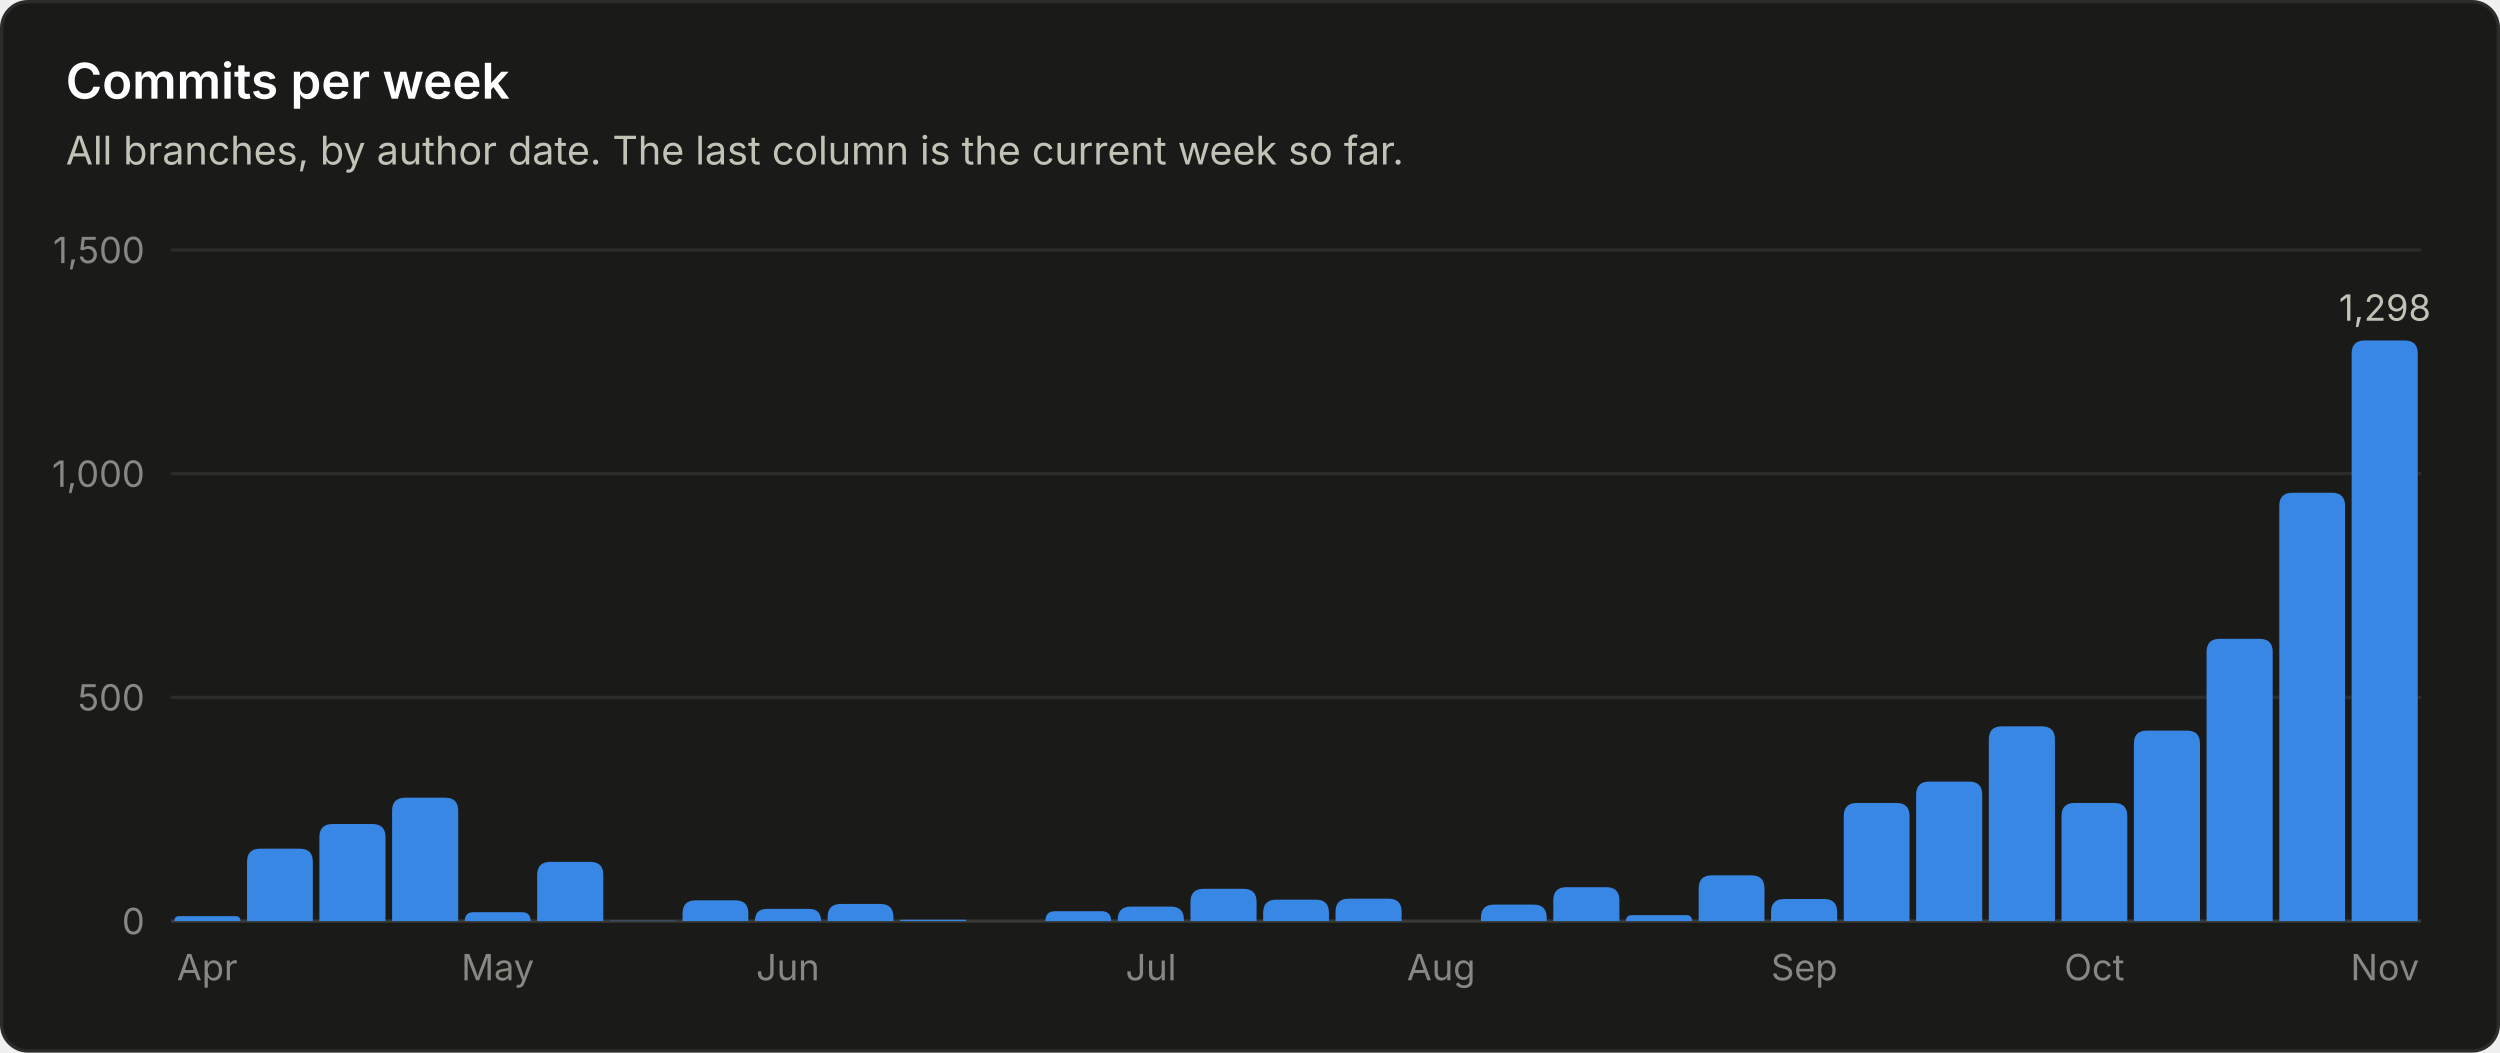
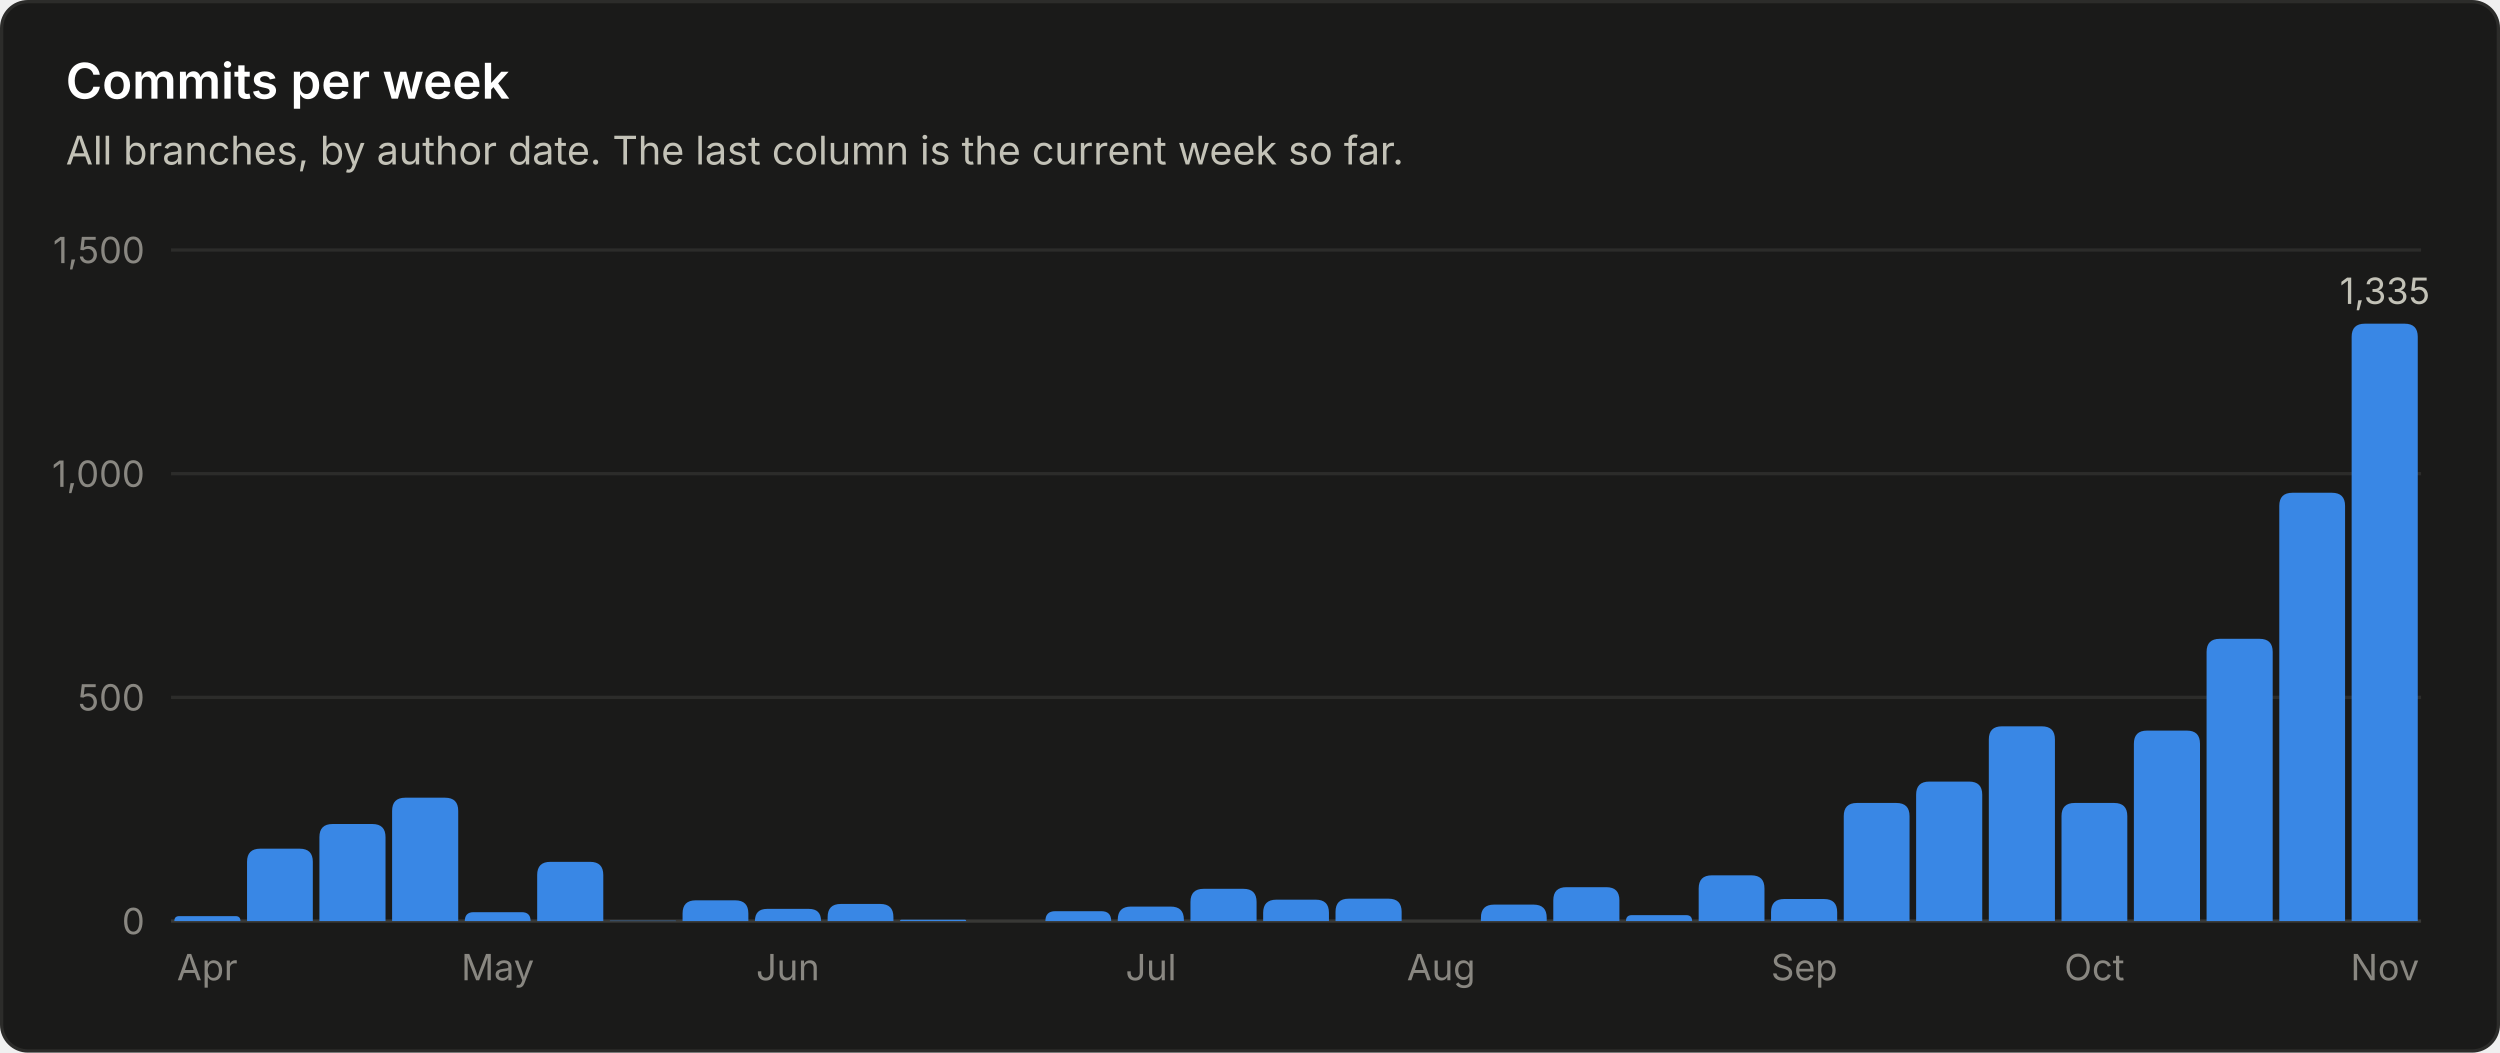
<svg xmlns="http://www.w3.org/2000/svg" viewBox="0 0 760 320" width="760" height="320" role="img" font-family="system-ui, -apple-system, 'Segoe UI', sans-serif">
  <rect x="0.5" y="0.5" width="759" height="319" rx="8" fill="#1a1a19" stroke="#2c2c2a" />
  <text x="20.0" y="30.0" fill="#ffffff" font-size="15" font-weight="600" text-anchor="start">Commits per week</text>
  <text x="20.0" y="50.0" fill="#c3c2b7" font-size="12" font-weight="400" text-anchor="start">All branches, by author date. The last column is the current week so far.</text>
  <line x1="52" y1="280.0" x2="736" y2="280.0" stroke="#383835" stroke-width="1" />
  <text x="44.0" y="284.0" fill="#898781" font-size="11" font-weight="400" text-anchor="end">0</text>
  <line x1="52" y1="212.0" x2="736" y2="212.0" stroke="#2c2c2a" stroke-width="1" />
  <text x="44.0" y="216.0" fill="#898781" font-size="11" font-weight="400" text-anchor="end">500</text>
  <line x1="52" y1="144.0" x2="736" y2="144.0" stroke="#2c2c2a" stroke-width="1" />
  <text x="44.0" y="148.0" fill="#898781" font-size="11" font-weight="400" text-anchor="end">1,000</text>
  <line x1="52" y1="76.0" x2="736" y2="76.0" stroke="#2c2c2a" stroke-width="1" />
  <text x="44.0" y="80.0" fill="#898781" font-size="11" font-weight="400" text-anchor="end">1,500</text>
  <path d="M53.0 280.0 V280.0 Q53.0 278.5 54.5 278.5 H71.6 Q73.1 278.5 73.1 280.0 V280.0 Z" fill="#3987e5" />
  <text x="63.0" y="298.0" fill="#898781" font-size="11" font-weight="400" text-anchor="middle">Apr</text>
  <path d="M75.1 280.0 V262.0 Q75.1 258.0 79.1 258.0 H91.1 Q95.1 258.0 95.1 262.0 V280.0 Z" fill="#3987e5" />
  <path d="M97.1 280.0 V254.5 Q97.1 250.5 101.1 250.5 H113.2 Q117.2 250.5 117.2 254.5 V280.0 Z" fill="#3987e5" />
  <path d="M119.2 280.0 V246.5 Q119.2 242.5 123.2 242.5 H135.3 Q139.3 242.5 139.3 246.5 V280.0 Z" fill="#3987e5" />
  <path d="M141.3 280.0 V280.0 Q141.3 277.3 144.0 277.3 H158.6 Q161.3 277.3 161.3 280.0 V280.0 Z" fill="#3987e5" />
  <text x="151.3" y="298.0" fill="#898781" font-size="11" font-weight="400" text-anchor="middle">May</text>
  <path d="M163.3 280.0 V266.0 Q163.3 262.0 167.3 262.0 H179.4 Q183.4 262.0 183.4 266.0 V280.0 Z" fill="#3987e5" />
  <path d="M185.4 280.0 V280.0 Q185.4 279.9 185.5 279.9 H205.3 Q205.5 279.9 205.5 280.0 V280.0 Z" fill="#3987e5" />
  <path d="M207.5 280.0 V277.7 Q207.5 273.7 211.5 273.7 H223.5 Q227.5 273.7 227.5 277.7 V280.0 Z" fill="#3987e5" />
  <path d="M229.5 280.0 V280.0 Q229.5 276.3 233.2 276.3 H245.9 Q249.6 276.3 249.6 280.0 V280.0 Z" fill="#3987e5" />
  <text x="239.5" y="298.0" fill="#898781" font-size="11" font-weight="400" text-anchor="middle">Jun</text>
  <path d="M251.6 280.0 V278.8 Q251.6 274.8 255.6 274.8 H267.6 Q271.6 274.8 271.6 278.8 V280.0 Z" fill="#3987e5" />
  <path d="M273.6 280.0 V280.0 Q273.6 279.6 274.1 279.6 H293.3 Q293.7 279.6 293.7 280.0 V280.0 Z" fill="#3987e5" />
  <path d="M317.8 280.0 V280.0 Q317.8 277.0 320.8 277.0 H334.8 Q337.8 277.0 337.8 280.0 V280.0 Z" fill="#3987e5" />
  <path d="M339.8 280.0 V279.6 Q339.8 275.6 343.8 275.6 H355.9 Q359.9 275.6 359.9 279.6 V280.0 Z" fill="#3987e5" />
  <text x="349.9" y="298.0" fill="#898781" font-size="11" font-weight="400" text-anchor="middle">Jul</text>
  <path d="M361.9 280.0 V274.2 Q361.9 270.2 365.9 270.2 H378.0 Q382.0 270.2 382.0 274.2 V280.0 Z" fill="#3987e5" />
  <path d="M384.0 280.0 V277.5 Q384.0 273.5 388.0 273.5 H400.0 Q404.0 273.5 404.0 277.5 V280.0 Z" fill="#3987e5" />
  <path d="M406.0 280.0 V277.2 Q406.0 273.2 410.0 273.2 H422.1 Q426.1 273.2 426.1 277.2 V280.0 Z" fill="#3987e5" />
  <text x="438.1" y="298.0" fill="#898781" font-size="11" font-weight="400" text-anchor="middle">Aug</text>
  <path d="M450.2 280.0 V279.0 Q450.2 275.0 454.2 275.0 H466.2 Q470.2 275.0 470.2 279.0 V280.0 Z" fill="#3987e5" />
  <path d="M472.2 280.0 V273.7 Q472.2 269.7 476.2 269.7 H488.3 Q492.3 269.7 492.3 273.7 V280.0 Z" fill="#3987e5" />
  <path d="M494.3 280.0 V280.0 Q494.3 278.2 496.1 278.2 H512.6 Q514.4 278.2 514.4 280.0 V280.0 Z" fill="#3987e5" />
  <path d="M516.4 280.0 V270.1 Q516.4 266.1 520.4 266.1 H532.4 Q536.4 266.1 536.4 270.1 V280.0 Z" fill="#3987e5" />
  <path d="M538.4 280.0 V277.3 Q538.4 273.3 542.4 273.3 H554.5 Q558.5 273.3 558.5 277.3 V280.0 Z" fill="#3987e5" />
  <text x="548.5" y="298.0" fill="#898781" font-size="11" font-weight="400" text-anchor="middle">Sep</text>
  <path d="M560.5 280.0 V248.1 Q560.5 244.1 564.5 244.1 H576.5 Q580.5 244.1 580.5 248.1 V280.0 Z" fill="#3987e5" />
  <path d="M582.5 280.0 V241.6 Q582.5 237.6 586.5 237.6 H598.6 Q602.6 237.6 602.6 241.6 V280.0 Z" fill="#3987e5" />
  <path d="M604.6 280.0 V224.8 Q604.6 220.8 608.6 220.8 H620.7 Q624.7 220.8 624.7 224.8 V280.0 Z" fill="#3987e5" />
  <path d="M626.7 280.0 V248.1 Q626.7 244.1 630.7 244.1 H642.7 Q646.7 244.1 646.7 248.1 V280.0 Z" fill="#3987e5" />
  <text x="636.7" y="298.0" fill="#898781" font-size="11" font-weight="400" text-anchor="middle">Oct</text>
  <path d="M648.7 280.0 V226.1 Q648.7 222.1 652.7 222.1 H664.8 Q668.8 222.1 668.8 226.1 V280.0 Z" fill="#3987e5" />
  <path d="M670.8 280.0 V198.2 Q670.8 194.2 674.8 194.2 H686.9 Q690.9 194.2 690.9 198.2 V280.0 Z" fill="#3987e5" />
  <path d="M692.9 280.0 V153.8 Q692.9 149.8 696.9 149.8 H708.9 Q712.9 149.8 712.9 153.8 V280.0 Z" fill="#3987e5" />
-   <path d="M714.9 280.0 V107.5 Q714.9 103.5 718.9 103.5 H731.0 Q735.0 103.5 735.0 107.5 V280.0 Z" fill="#3987e5" />
-   <text x="725.0" y="97.5" fill="#c3c2b7" font-size="11" font-weight="400" text-anchor="middle">1,298</text>
+   <path d="M714.9 280.0 V102.4 Q714.9 98.4 718.9 98.4 H731.0 Q735.0 98.4 735.0 102.4 V280.0 Z" fill="#3987e5" />
+   <text x="725.0" y="92.4" fill="#c3c2b7" font-size="11" font-weight="400" text-anchor="middle">1,335</text>
  <text x="725.0" y="298.0" fill="#898781" font-size="11" font-weight="400" text-anchor="middle">Nov</text>
</svg>
